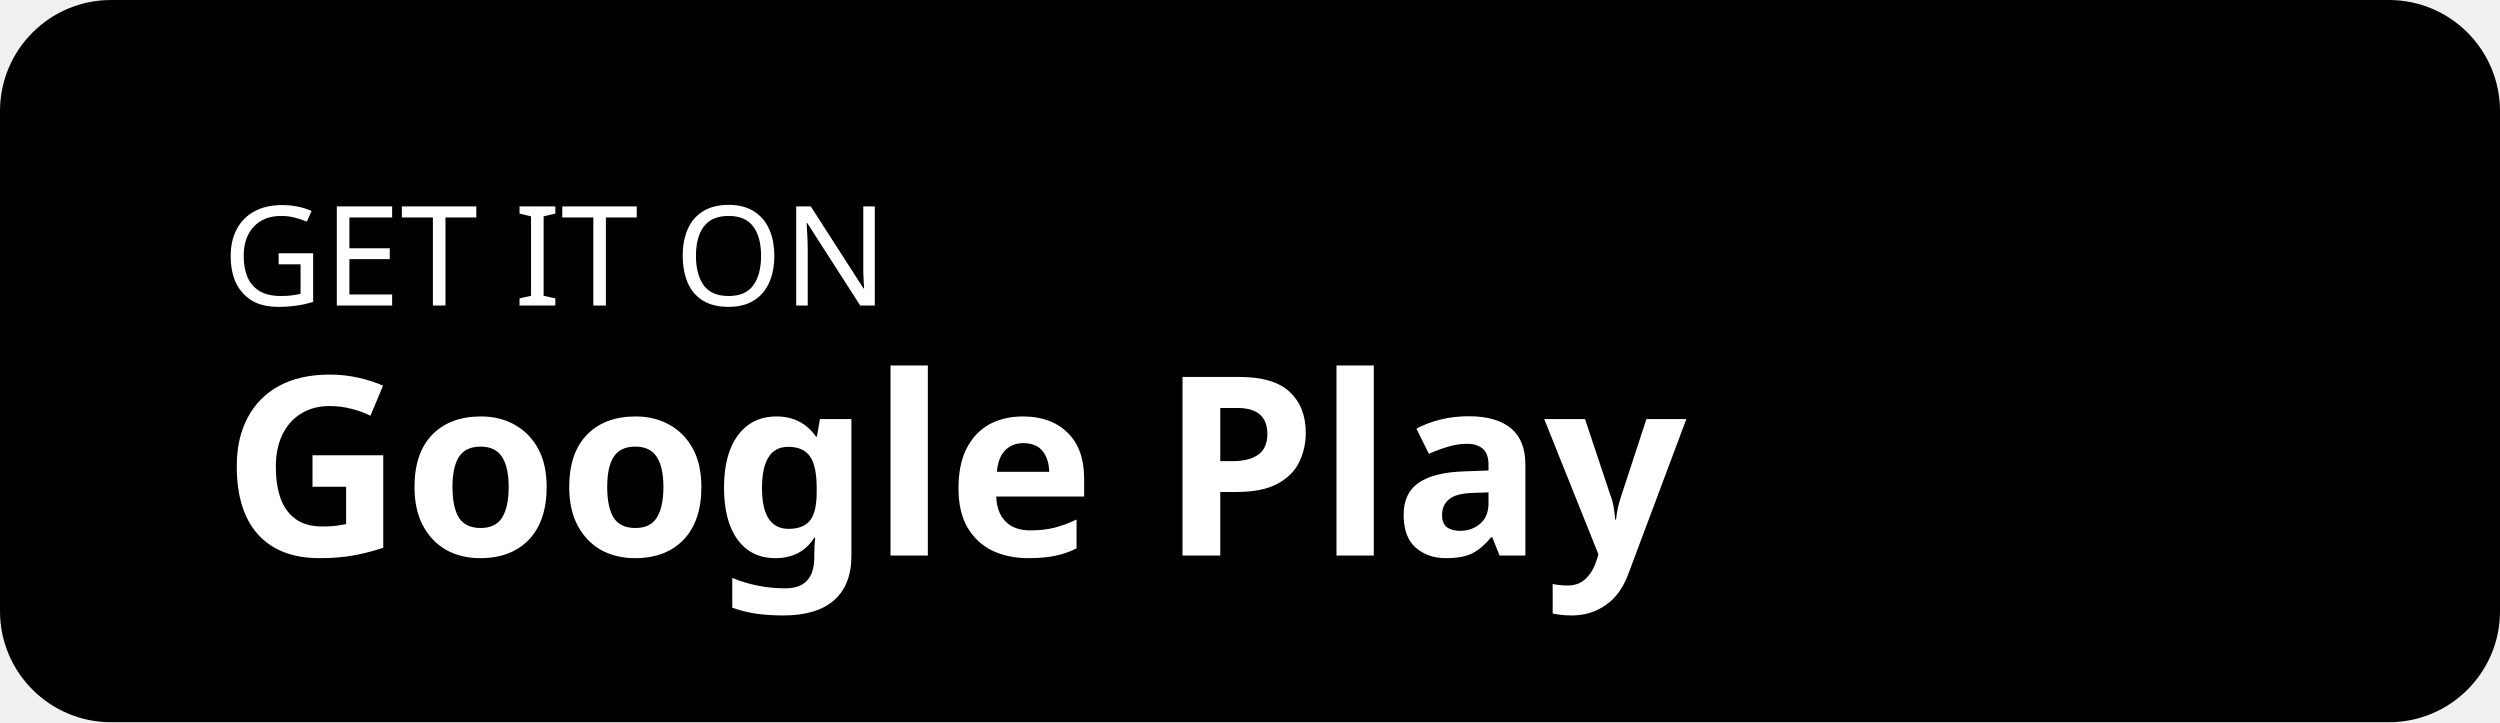
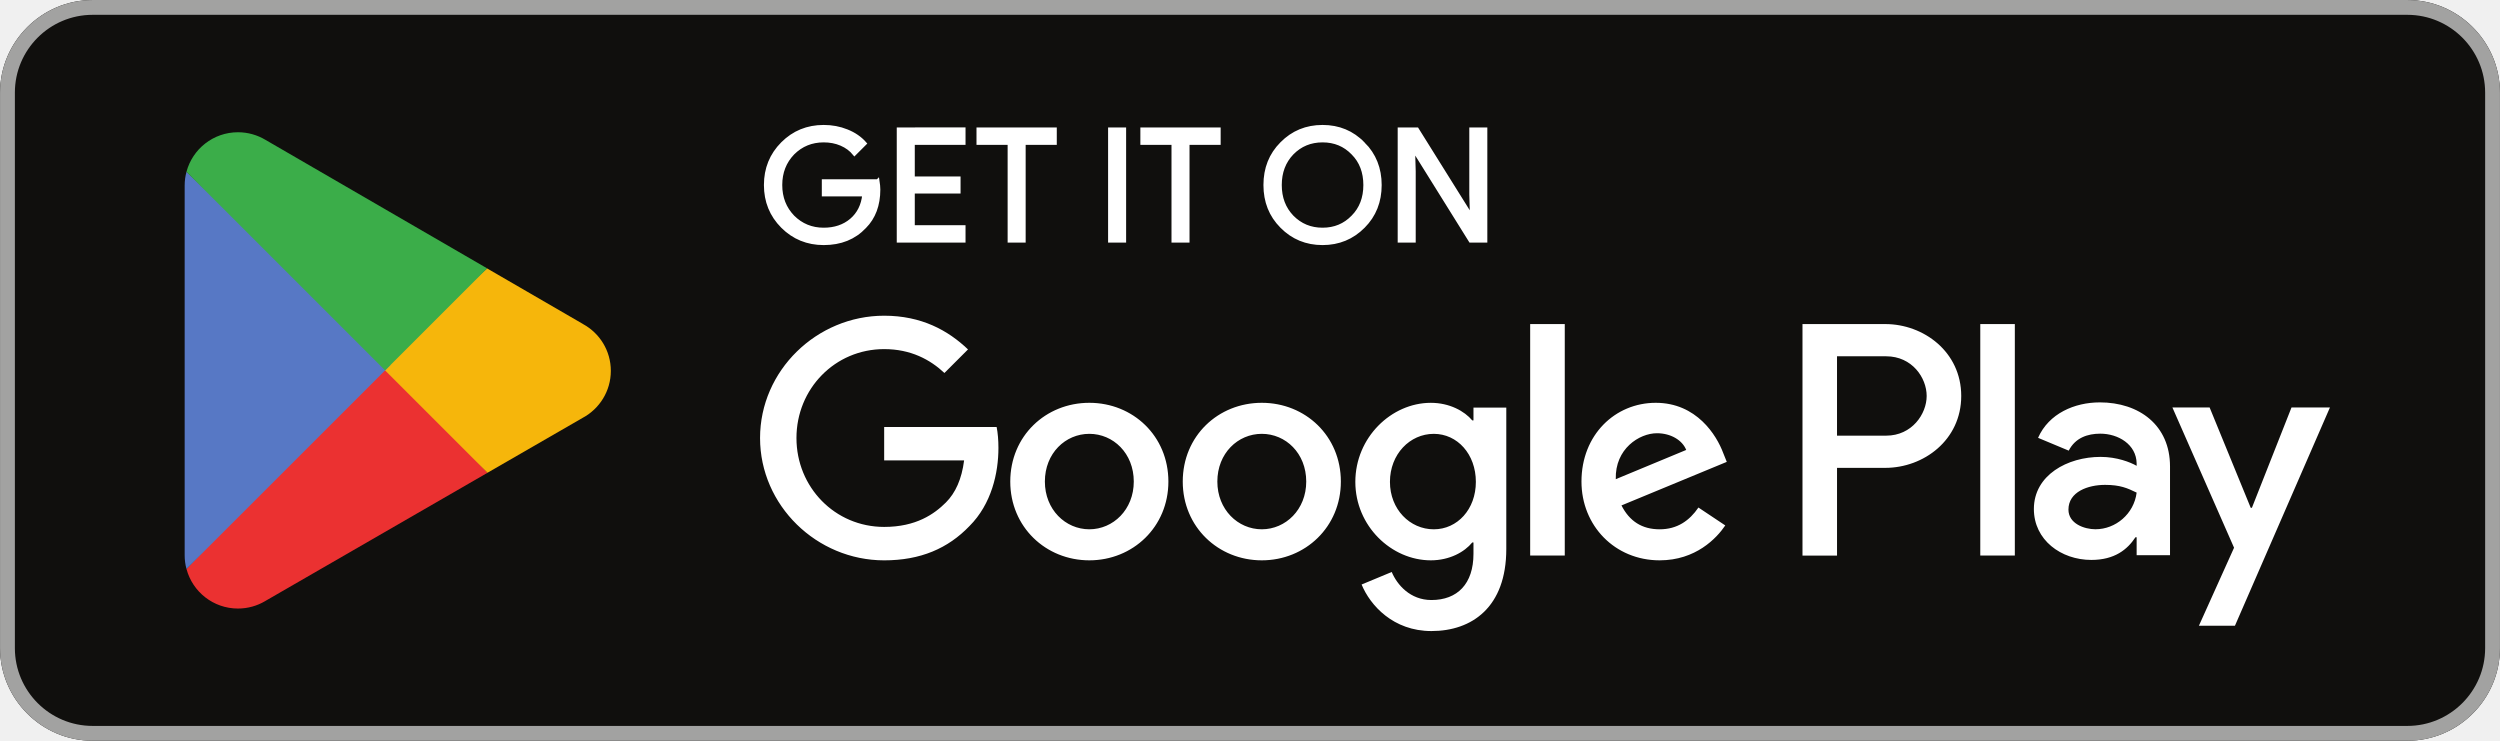
- <svg xmlns="http://www.w3.org/2000/svg" viewBox="0 0 180 52" role="img" aria-label="Get it on Google Play">
-   <rect width="180" height="52" rx="8" fill="#000000" />
-   <text x="16" y="22" font-family="system-ui, sans-serif" font-size="10" fill="#FFFFFF">GET IT ON</text>
-   <text x="16" y="40" font-family="system-ui, sans-serif" font-size="18" font-weight="600" fill="#FFFFFF">Google Play</text>
+ <svg xmlns="http://www.w3.org/2000/svg" id="svg51" width="180" height="53.333" version="1.1" viewBox="0 0 180 53.333">
+   <path d="m173.33 53.333h-166.66c-3.667 0-6.667-3-6.667-6.667v-39.999c0-3.667 3-6.667 6.667-6.667h166.66c3.667 0 6.667 3 6.667 6.667v39.999c0 3.667-3 6.667-6.667 6.667" fill="#100f0d" stroke-width=".133" />
+   <path d="m173.33 1e-3h-166.66c-3.667 0-6.667 3-6.667 6.667v39.999c0 3.667 3 6.667 6.667 6.667h166.66c3.667 0 6.667-3 6.667-6.667v-39.999c0-3.667-3-6.667-6.667-6.667zm0 1.066c3.088 0 5.6 2.513 5.6 5.6v39.999c0 3.088-2.512 5.6-5.6 5.6h-166.66c-3.088 0-5.599-2.513-5.599-5.6v-39.999c0-3.088 2.511-5.6 5.599-5.6h166.66" fill="#a2a2a1" stroke-width=".133" />
+   <path d="m142.58 40h2.488v-16.669h-2.488zm22.409-10.664-2.852 7.226h-0.085l-2.96-7.226h-2.68l4.44 10.1-2.532 5.619h2.595l6.841-15.718zm-14.11 8.771c-0.813 0-1.951-0.408-1.951-1.416 0-1.286 1.416-1.78 2.637-1.78 1.093 0 1.609 0.235 2.273 0.557-0.193 1.544-1.523 2.638-2.96 2.638zm0.301-9.135c-1.801 0-3.667 0.794-4.439 2.552l2.208 0.922c0.472-0.922 1.351-1.222 2.273-1.222 1.287 0 2.595 0.771 2.616 2.144v0.171c-0.451-0.257-1.416-0.643-2.595-0.643-2.381 0-4.804 1.308-4.804 3.752 0 2.23 1.952 3.667 4.139 3.667 1.672 0 2.596-0.751 3.173-1.63h0.087v1.287h2.403v-6.391c0-2.959-2.211-4.61-5.061-4.61zm-15.376 2.394h-3.539v-5.713h3.539c1.86 0 2.916 1.54 2.916 2.857 0 1.292-1.056 2.857-2.916 2.857zm-0.064-8.034h-5.961v16.669h2.487v-6.315h3.475c2.757 0 5.468-1.996 5.468-5.176 0-3.18-2.711-5.177-5.468-5.177zm-32.507 14.778c-1.719 0-3.157-1.44-3.157-3.415 0-1.998 1.438-3.458 3.157-3.458 1.697 0 3.029 1.46 3.029 3.458 0 1.975-1.332 3.415-3.029 3.415zm2.857-7.84h-0.086c-0.558-0.666-1.633-1.267-2.985-1.267-2.836 0-5.435 2.492-5.435 5.692 0 3.179 2.599 5.649 5.435 5.649 1.353 0 2.427-0.602 2.985-1.288h0.086v0.816c0 2.17-1.16 3.33-3.029 3.33-1.524 0-2.47-1.095-2.857-2.019l-2.169 0.902c0.622 1.503 2.276 3.351 5.026 3.351 2.922 0 5.392-1.719 5.392-5.908v-10.181h-2.363zm4.082 9.73h2.491v-16.669h-2.491zm6.164-5.499c-0.064-2.191 1.698-3.308 2.965-3.308 0.989 0 1.825 0.494 2.106 1.203zm7.733-1.891c-0.472-1.267-1.911-3.608-4.854-3.608-2.922 0-5.349 2.298-5.349 5.671 0 3.179 2.406 5.671 5.628 5.671 2.599 0 4.103-1.589 4.726-2.513l-1.933-1.289c-0.645 0.945-1.525 1.568-2.793 1.568-1.267 0-2.169-0.58-2.748-1.719l7.582-3.136zm-60.409-1.868v2.406h5.756c-0.172 1.353-0.623 2.341-1.31 3.029-0.838 0.837-2.148 1.761-4.446 1.761-3.544 0-6.315-2.857-6.315-6.401s2.771-6.401 6.315-6.401c1.912 0 3.308 0.752 4.339 1.719l1.697-1.697c-1.44-1.375-3.351-2.427-6.036-2.427-4.855 0-8.936 3.952-8.936 8.807 0 4.854 4.081 8.807 8.936 8.807 2.62 0 4.597-0.859 6.143-2.47 1.59-1.59 2.084-3.823 2.084-5.628 0-0.558-0.043-1.073-0.129-1.503zm14.772 7.367c-1.719 0-3.201-1.418-3.201-3.437 0-2.041 1.482-3.436 3.201-3.436 1.718 0 3.2 1.396 3.2 3.436 0 2.019-1.482 3.437-3.2 3.437zm0-9.107c-3.137 0-5.693 2.384-5.693 5.671 0 3.265 2.556 5.671 5.693 5.671 3.136 0 5.692-2.406 5.692-5.671 0-3.287-2.556-5.671-5.692-5.671zm12.417 9.107c-1.718 0-3.2-1.418-3.2-3.437 0-2.041 1.483-3.436 3.2-3.436 1.719 0 3.2 1.396 3.2 3.436 0 2.019-1.482 3.437-3.2 3.437zm0-9.107c-3.136 0-5.691 2.384-5.691 5.671 0 3.265 2.556 5.671 5.691 5.671 3.137 0 5.693-2.406 5.693-5.671 0-3.287-2.556-5.671-5.693-5.671" fill="#fff" stroke-width=".133" />
+   <path d="m27.622 25.899-14.194 15.066c5.34e-4 0.003 0.002 0.006 0.002 0.009 0.435 1.636 1.93 2.841 3.703 2.841 0.709 0 1.375-0.192 1.945-0.528l0.045-0.027 15.978-9.22-7.479-8.141" fill="#eb3131" stroke-width=".133" />
+   <path d="m41.983 23.334-0.014-0.009-6.898-3.999-7.772 6.916 7.799 7.798 6.862-3.959c1.203-0.649 2.02-1.918 2.02-3.38 0-1.452-0.806-2.714-1.997-3.365" fill="#f6b60b" stroke-width=".133" />
+   <path d="m13.426 12.37c-0.085 0.315-0.13 0.644-0.13 0.987v26.623c0 0.342 0.044 0.672 0.131 0.986l14.684-14.681-14.684-13.914" fill="#5778c5" stroke-width=".133" />
+   <path d="m27.727 26.668 7.347-7.345-15.96-9.253c-0.58-0.347-1.257-0.548-1.982-0.548-1.773 0-3.27 1.207-3.705 2.845-5.34e-4 0.002-5.34e-4 0.003-5.34e-4 0.004l14.3 14.298" fill="#3bad49" stroke-width=".133" />
+   <path d="m63.193 13.042h-3.889v0.963h2.915c-0.079 0.785-0.392 1.402-0.919 1.85-0.527 0.448-1.2 0.673-1.996 0.673-0.873 0-1.613-0.304-2.219-0.908-0.594-0.617-0.896-1.379-0.896-2.298 0-0.919 0.302-1.681 0.896-2.298 0.606-0.604 1.346-0.906 2.219-0.906 0.448 0 0.875 0.077 1.267 0.246 0.392 0.169 0.706 0.404 0.952 0.706l0.74-0.74c-0.335-0.381-0.76-0.673-1.288-0.885-0.527-0.213-1.077-0.315-1.671-0.315-1.165 0-2.152 0.404-2.958 1.21-0.806 0.808-1.21 1.804-1.21 2.981 0 1.177 0.404 2.175 1.21 2.981 0.806 0.806 1.794 1.21 2.958 1.21 1.223 0 2.198-0.392 2.948-1.188 0.66-0.662 0.998-1.558 0.998-2.679 0-0.19-0.023-0.392-0.056-0.604zm1.507-3.733v8.025h4.685v-0.985h-3.654v-2.546h3.296v-0.963h-3.296v-2.544h3.654v-0.988zm11.255 0.988v-0.988h-5.514v0.988h2.242v7.037h1.031v-7.037zm4.992-0.988h-1.031v8.025h1.031zm6.807 0.988v-0.988h-5.514v0.988h2.241v7.037h1.031v-7.037zm10.406 0.056c-0.796-0.819-1.771-1.223-2.935-1.223-1.167 0-2.142 0.404-2.937 1.21-0.796 0.796-1.187 1.794-1.187 2.981s0.392 2.185 1.187 2.981c0.796 0.806 1.771 1.21 2.937 1.21 1.154 0 2.139-0.404 2.935-1.21 0.796-0.796 1.187-1.794 1.187-2.981 0-1.177-0.392-2.173-1.187-2.969zm-5.133 0.671c0.594-0.604 1.323-0.906 2.198-0.906 0.873 0 1.602 0.302 2.185 0.906 0.594 0.594 0.885 1.369 0.885 2.298 0 0.931-0.292 1.704-0.885 2.298-0.583 0.604-1.312 0.908-2.185 0.908-0.875 0-1.604-0.304-2.198-0.908-0.581-0.606-0.873-1.367-0.873-2.298 0-0.929 0.292-1.692 0.873-2.298zm8.771 1.312-0.044-1.548h0.044l4.079 6.546h1.077v-8.025h-1.031v4.696l0.044 1.548h-0.044l-3.9-6.244h-1.256v8.025h1.031z" fill="#fff" stroke="#fff" stroke-miterlimit="10" stroke-width=".267" />
</svg>
